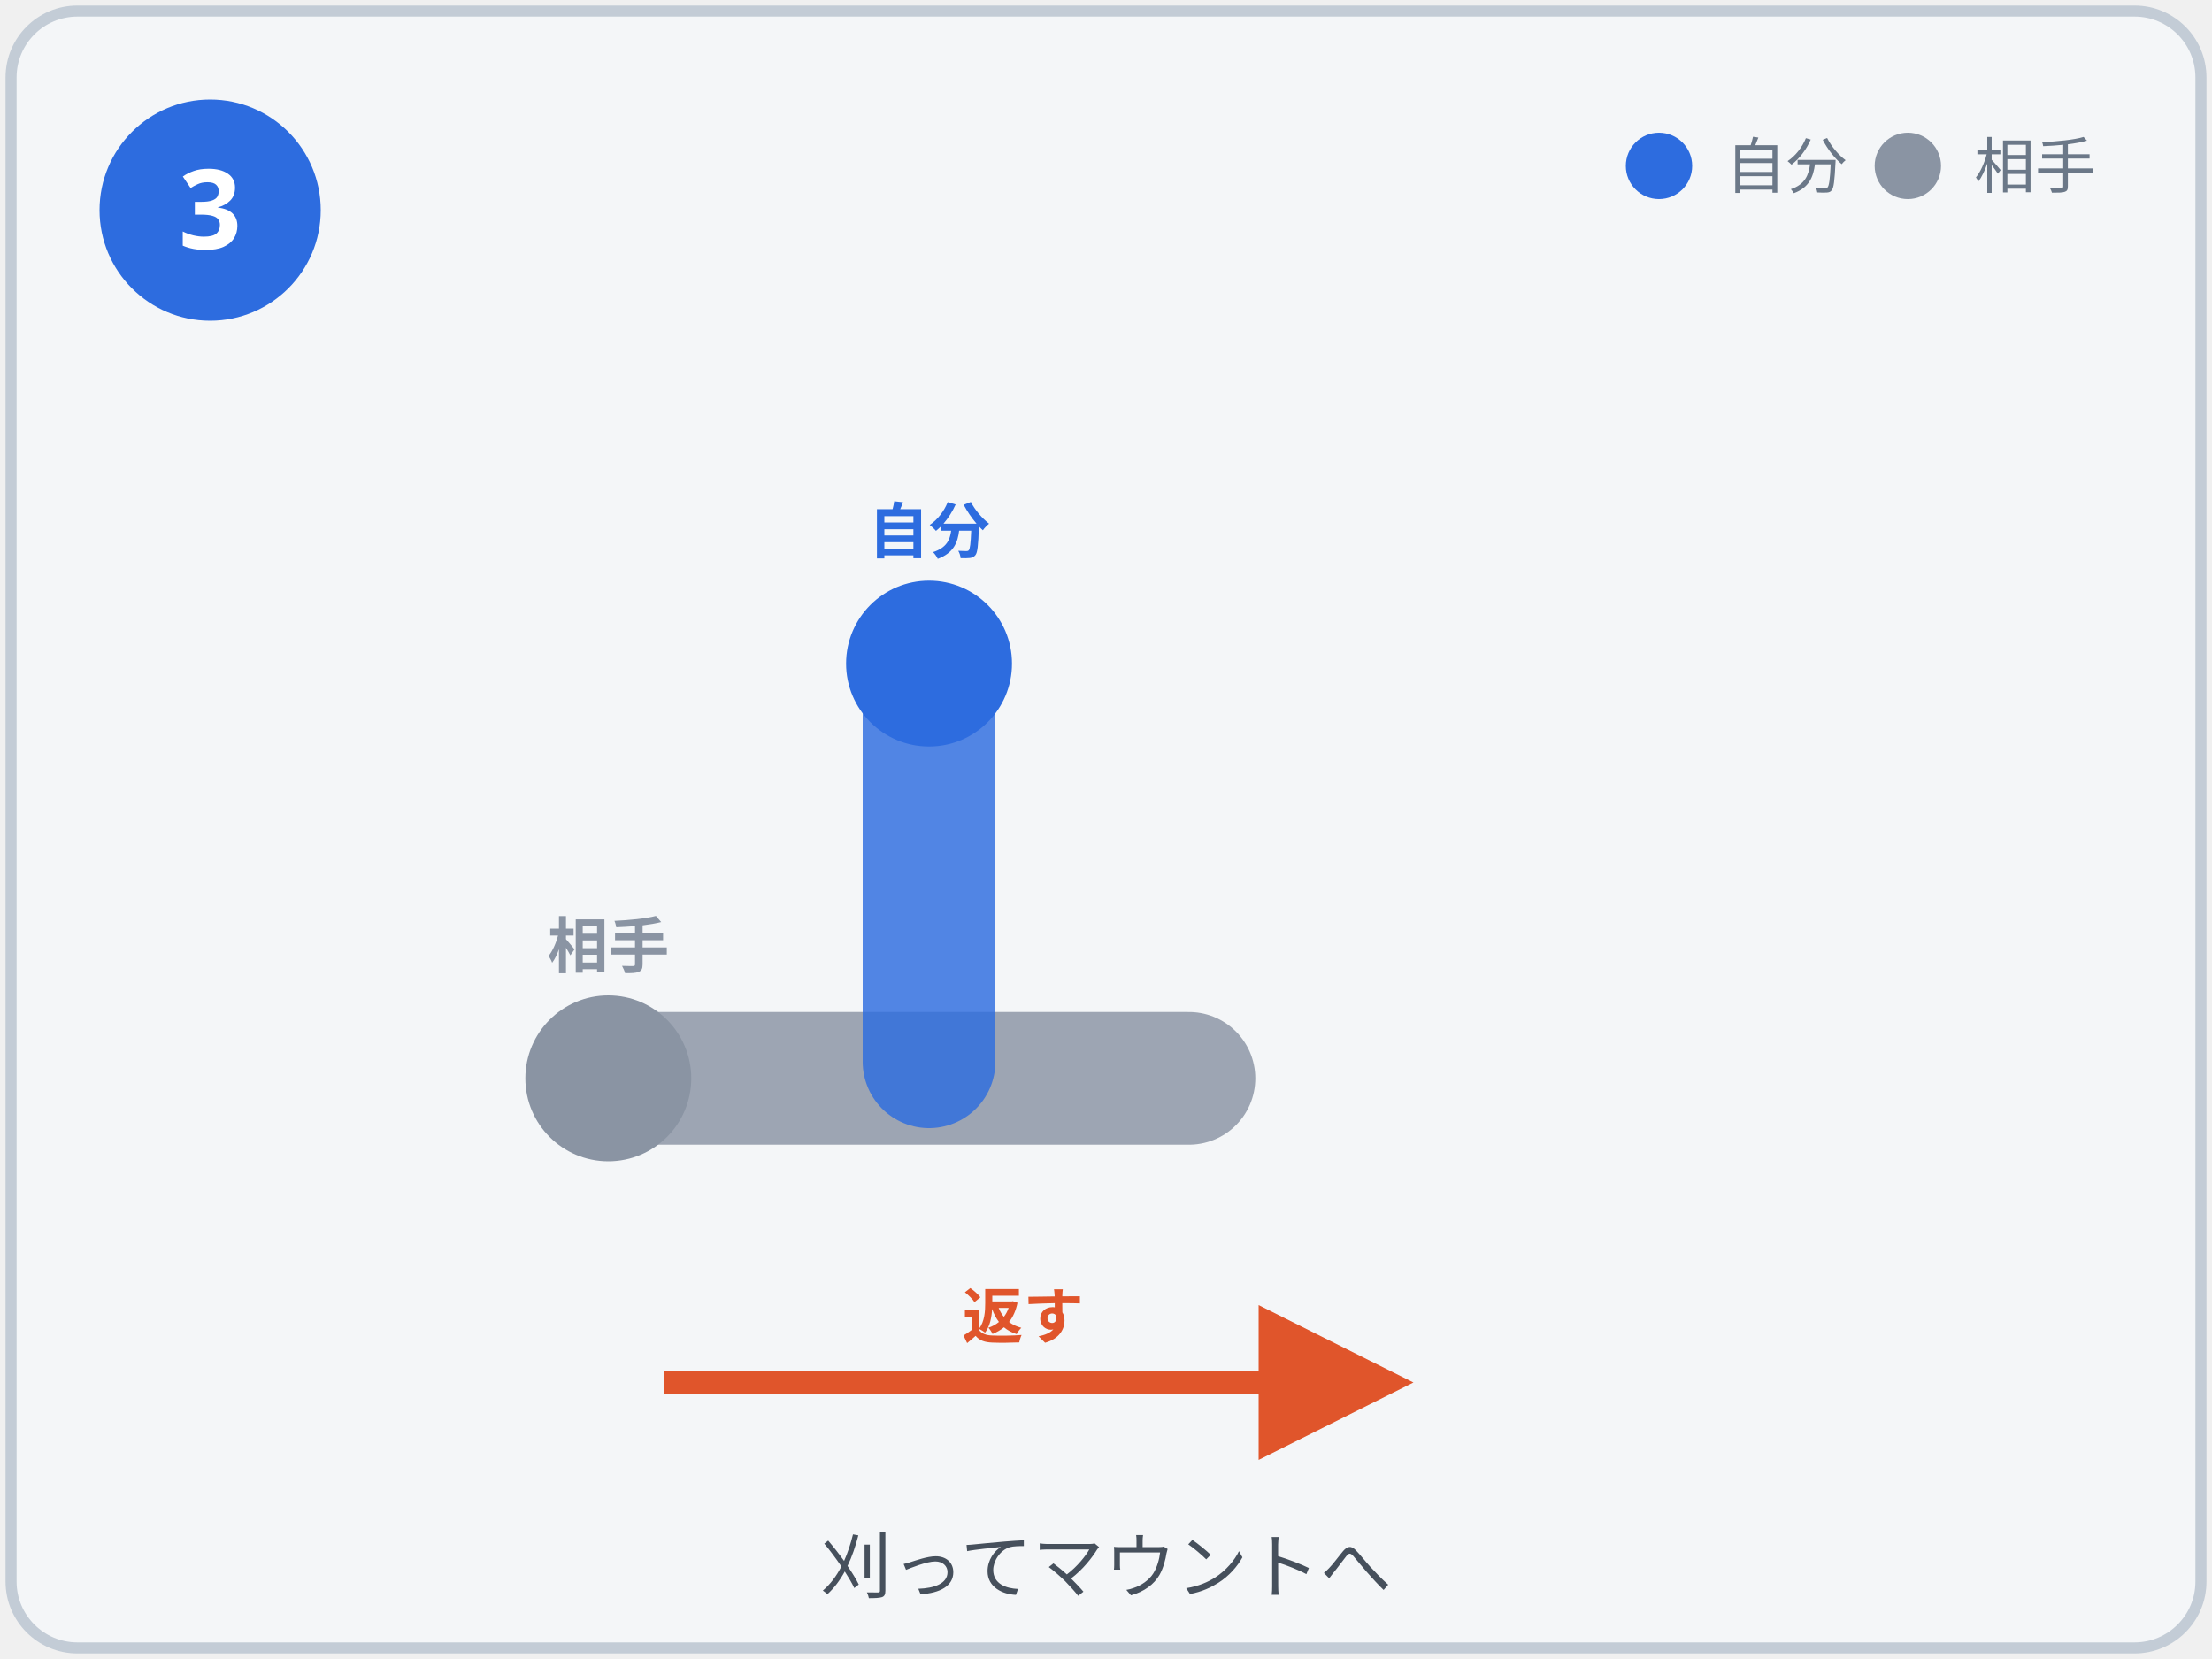
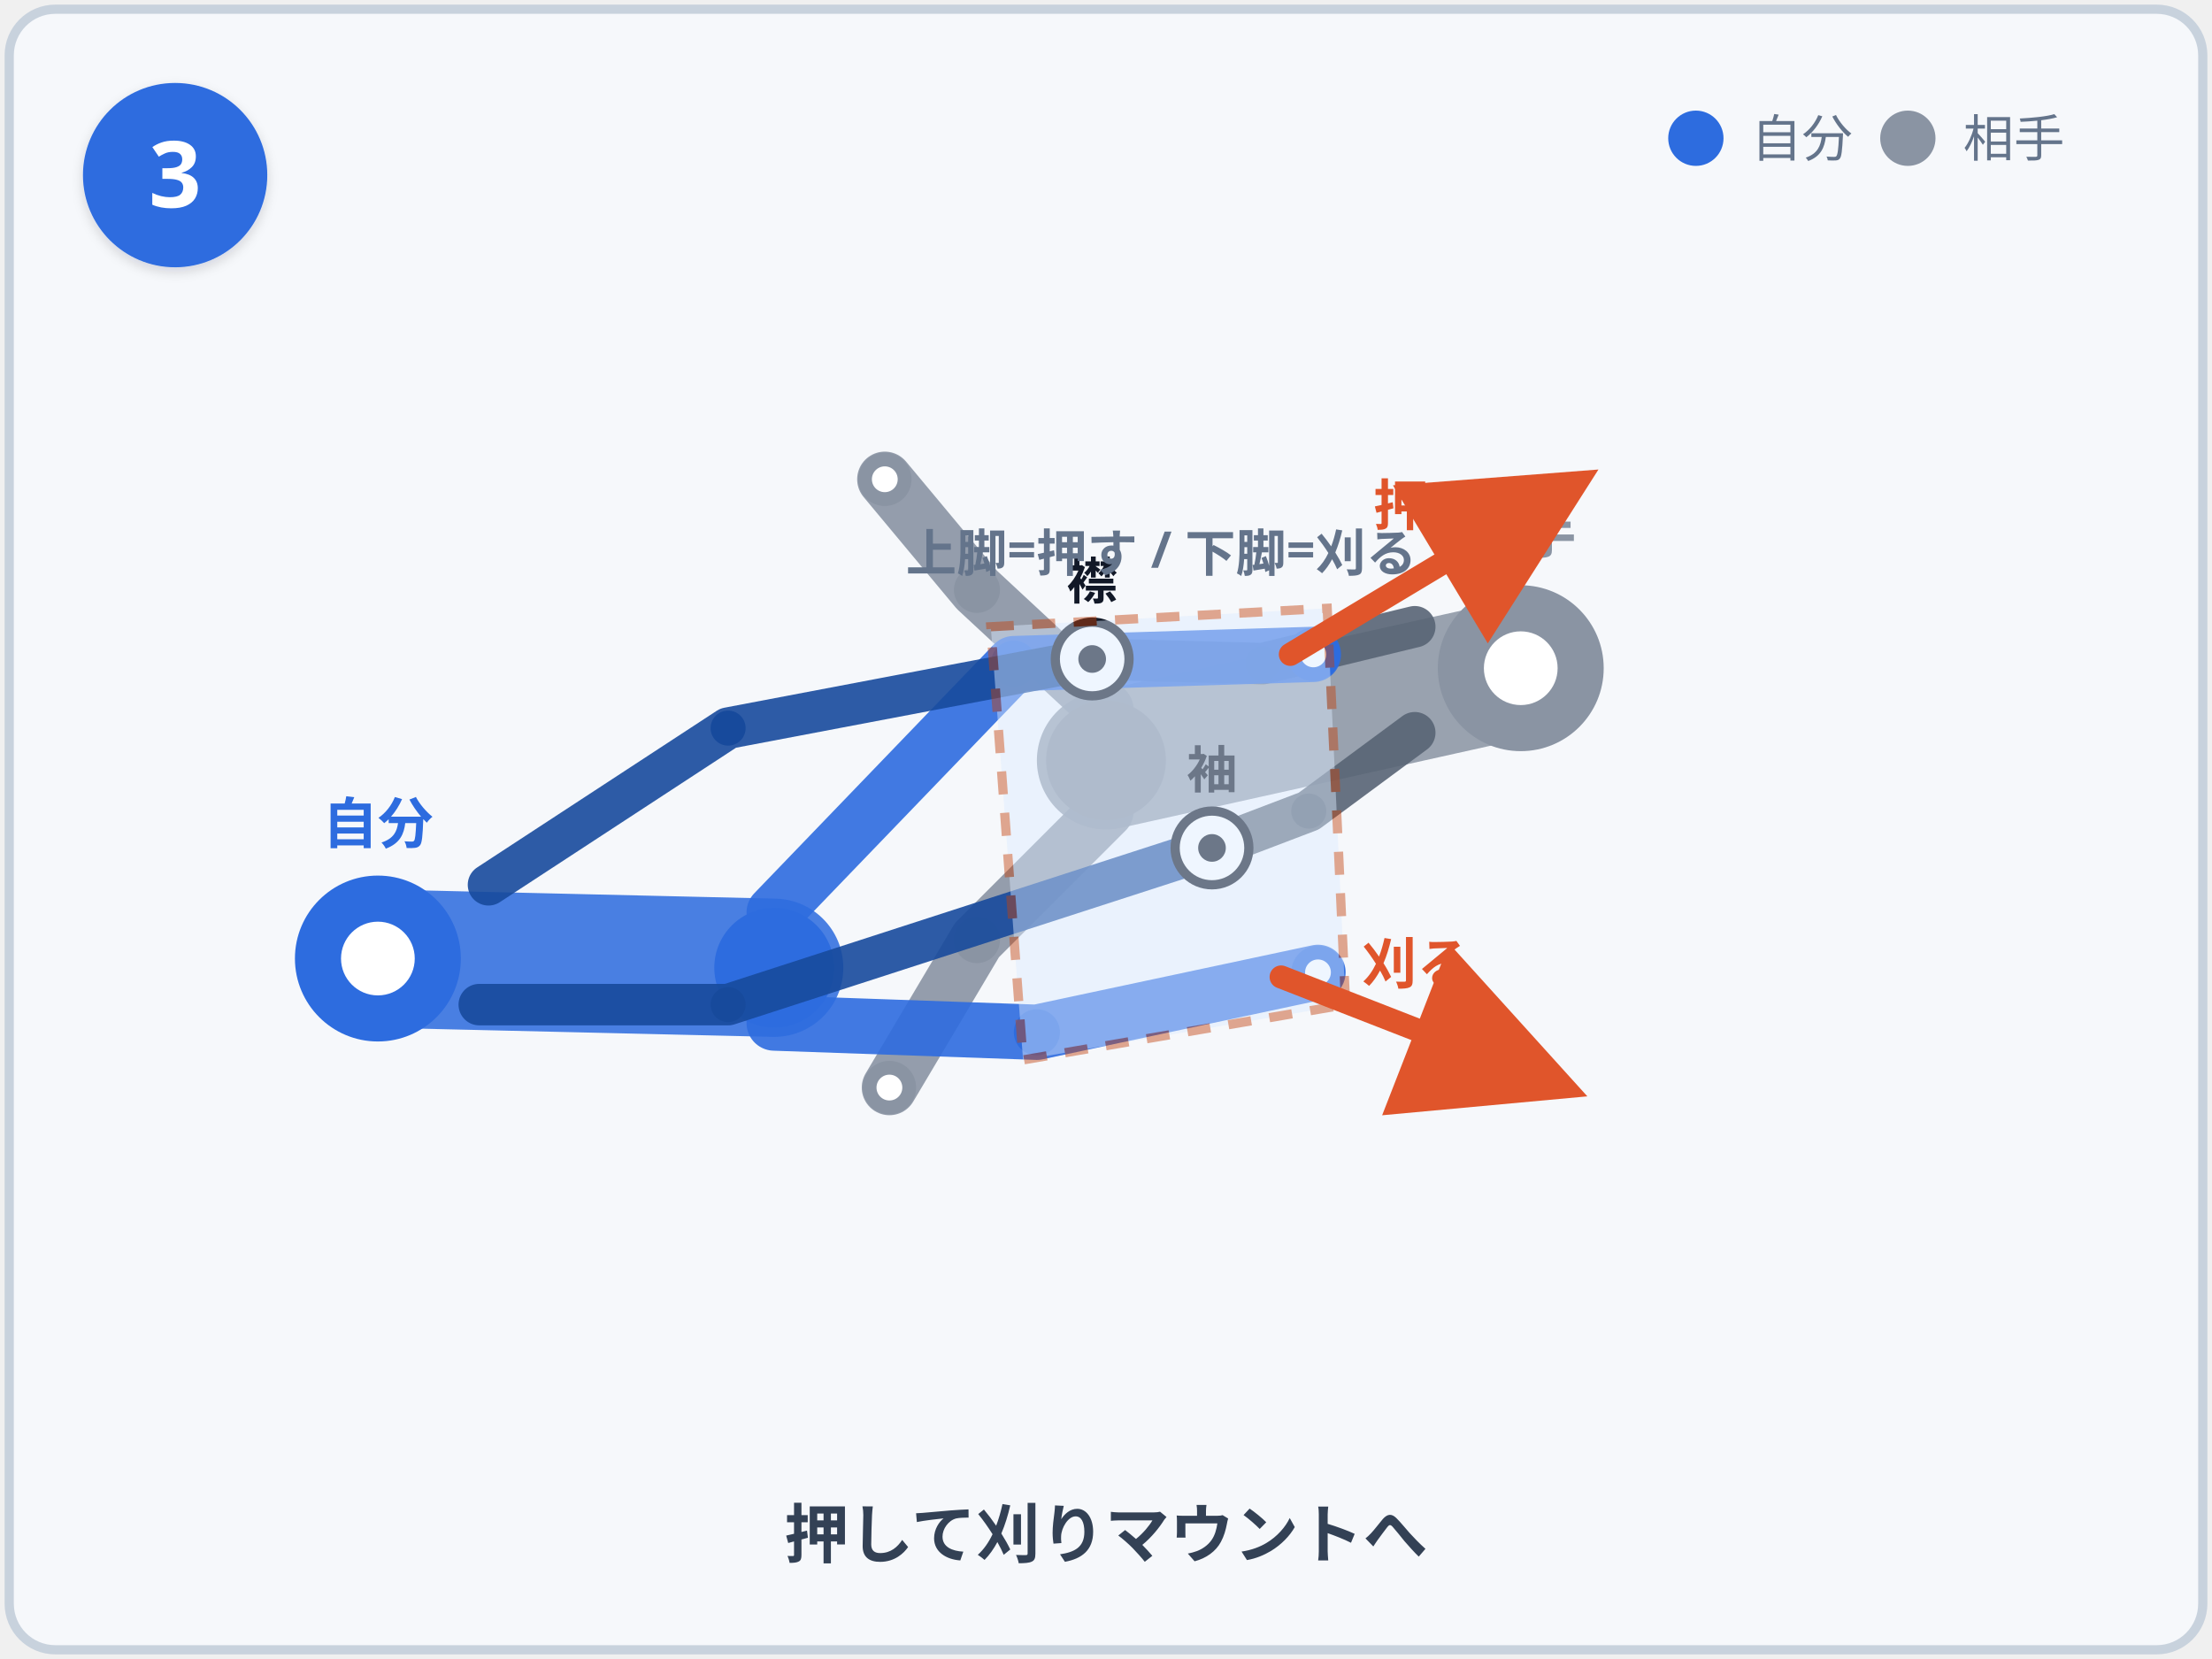
- <svg xmlns="http://www.w3.org/2000/svg" viewBox="0 0 400 300" role="img" aria-label="刈ってマウントへ">
+ <svg xmlns="http://www.w3.org/2000/svg" viewBox="0 0 480 360" role="img" aria-label="押して刈りマウントへ">
  <defs>
-     <marker id="ah" viewBox="0 0 10 10" refX="8" refY="5" markerWidth="7" markerHeight="7" orient="auto-start-reverse">
+     <marker id="ah" viewBox="0 0 10 10" refX="8" refY="5" markerWidth="8" markerHeight="8" orient="auto-start-reverse">
      <path d="M0 0L10 5L0 10z" fill="#e0552b" />
    </marker>
+     <filter id="shadow" x="-10%" y="-10%" width="120%" height="120%">
+       <feDropShadow dx="0" dy="1" stdDeviation="1.2" flood-color="#0f172a" flood-opacity=".15" />
+     </filter>
  </defs>
-   <rect x="2" y="2" width="396" height="296" rx="12" fill="#f4f6f8" stroke="#c3ccd6" stroke-width="2" />
-   <circle cx="38" cy="38" r="20" fill="#2d6cdf" />
-   <text x="38" y="45" font-family="sans-serif" font-size="20" font-weight="bold" fill="#fff" text-anchor="middle">3</text>
+   <rect x="2" y="2" width="476" height="356" rx="10" fill="#f6f8fb" stroke="#c8d2dd" stroke-width="2" />
+   <g filter="url(#shadow)">
+     <circle cx="38" cy="38" r="20" fill="#2d6cdf" />
+     <text x="38" y="45" font-family="sans-serif" font-size="20" font-weight="bold" fill="#fff" text-anchor="middle">3</text>
+   </g>
  <g>
-     <circle cx="300" cy="30" r="6" fill="#2d6cdf" />
-     <text x="312" y="34" font-family="sans-serif" font-size="11" fill="#6b7888">自分</text>
-     <circle cx="345" cy="30" r="6" fill="#8a94a3" />
-     <text x="357" y="34" font-family="sans-serif" font-size="11" fill="#6b7888">相手</text>
+     <circle cx="368" cy="30" r="6" fill="#2d6cdf" />
+     <text x="380" y="34" font-family="sans-serif" font-size="11" fill="#64748b">自分</text>
+     <circle cx="414" cy="30" r="6" fill="#8a94a3" />
+     <text x="426" y="34" font-family="sans-serif" font-size="11" fill="#64748b">相手</text>
  </g>
-   <line x1="110" y1="195" x2="215" y2="195" stroke="#8a94a3" stroke-width="24" stroke-linecap="round" opacity="0.82" />
-   <circle cx="110" cy="195" r="15" fill="#8a94a3" />
-   <text x="110" y="175" font-family="sans-serif" font-size="11" font-weight="bold" fill="#8a94a3" text-anchor="middle">相手</text>
-   <line x1="168" y1="120" x2="168" y2="192" stroke="#2d6cdf" stroke-width="24" stroke-linecap="round" opacity="0.82" />
-   <circle cx="168" cy="120" r="15" fill="#2d6cdf" />
-   <text x="168" y="100" font-family="sans-serif" font-size="11" font-weight="bold" fill="#2d6cdf" text-anchor="middle">自分</text>
-   <line x1="120" y1="250" x2="250" y2="250" stroke="#e0552b" stroke-width="4" marker-end="url(#ah)" />
-   <text x="185" y="242" font-family="sans-serif" font-size="11" font-weight="bold" fill="#e0552b" text-anchor="middle">返す</text>
-   <text x="200" y="288" font-family="sans-serif" font-size="13" fill="#46505c" text-anchor="middle">刈ってマウントへ</text>
+   <polyline points="240.0,154.0 212.0,128.0 192.0,104.0" fill="none" stroke="#8a94a3" stroke-width="12" stroke-linecap="round" stroke-linejoin="round" opacity="0.9" />
+   <circle cx="212.0" cy="128.0" r="5.0" fill="#8a94a3" stroke="none" stroke-width="0" />
+   <circle cx="192.0" cy="104.0" r="4.3" fill="#fff" stroke="#8a94a3" stroke-width="3" />
+   <polyline points="240.0,176.0 212.0,204.0 193.0,236.0" fill="none" stroke="#8a94a3" stroke-width="12" stroke-linecap="round" stroke-linejoin="round" opacity="0.9" />
+   <circle cx="212.0" cy="204.0" r="5.0" fill="#8a94a3" stroke="none" stroke-width="0" />
+   <circle cx="193.0" cy="236.0" r="4.3" fill="#fff" stroke="#8a94a3" stroke-width="3" />
+   <polyline points="330.0,145.0 240.0,165.0" fill="none" stroke="#8a94a3" stroke-width="30" stroke-linecap="round" stroke-linejoin="round" opacity="0.86" />
+   <circle cx="240.0" cy="165.0" r="13.0" fill="#8a94a3" stroke="none" stroke-width="0" />
+   <polyline points="307.0,136.0 274.0,144.0 237.0,143.0" fill="none" stroke="#586474" stroke-width="9" stroke-linecap="round" stroke-linejoin="round" opacity="0.9" />
+   <circle cx="274.0" cy="144.0" r="3.8" fill="#586474" stroke="none" stroke-width="0" />
+   <circle cx="237.0" cy="143.0" r="3.2" fill="#fff" stroke="#586474" stroke-width="3" />
+   <polyline points="307.0,159.0 284.0,176.0 263.0,184.0" fill="none" stroke="#586474" stroke-width="9" stroke-linecap="round" stroke-linejoin="round" opacity="0.9" />
+   <circle cx="284.0" cy="176.0" r="3.8" fill="#586474" stroke="none" stroke-width="0" />
+   <circle cx="263.0" cy="184.0" r="3.2" fill="#fff" stroke="#586474" stroke-width="3" />
+   <circle cx="330.0" cy="145.0" r="18.0" fill="#8a94a3" stroke="none" stroke-width="0" />
+   <circle cx="330.0" cy="145.0" r="8.0" fill="#ffffff" stroke="none" stroke-width="0" />
+   <text x="330.0" y="120.0" font-family="sans-serif" font-size="12" font-weight="700" fill="#8a94a3" text-anchor="middle">相手</text>
+   <polyline points="168.0,198.0 220.0,144.0 285.0,142.0" fill="none" stroke="#2d6cdf" stroke-width="12" stroke-linecap="round" stroke-linejoin="round" opacity="0.9" />
+   <circle cx="220.0" cy="144.0" r="5.0" fill="#2d6cdf" stroke="none" stroke-width="0" />
+   <circle cx="285.0" cy="142.0" r="4.3" fill="#fff" stroke="#2d6cdf" stroke-width="3" />
+   <polyline points="168.0,222.0 225.0,224.0 286.0,211.0" fill="none" stroke="#2d6cdf" stroke-width="12" stroke-linecap="round" stroke-linejoin="round" opacity="0.9" />
+   <circle cx="225.0" cy="224.0" r="5.0" fill="#2d6cdf" stroke="none" stroke-width="0" />
+   <circle cx="286.0" cy="211.0" r="4.3" fill="#fff" stroke="#2d6cdf" stroke-width="3" />
+   <polyline points="82.0,208.0 168.0,210.0" fill="none" stroke="#2d6cdf" stroke-width="30" stroke-linecap="round" stroke-linejoin="round" opacity="0.86" />
+   <circle cx="168.0" cy="210.0" r="13.0" fill="#2d6cdf" stroke="none" stroke-width="0" />
+   <polyline points="106.0,192.0 158.0,158.0 237.0,143.0" fill="none" stroke="#174a9c" stroke-width="9" stroke-linecap="round" stroke-linejoin="round" opacity="0.9" />
+   <circle cx="158.0" cy="158.0" r="3.8" fill="#174a9c" stroke="none" stroke-width="0" />
+   <circle cx="237.0" cy="143.0" r="3.2" fill="#fff" stroke="#174a9c" stroke-width="3" />
+   <polyline points="104.0,218.0 158.0,218.0 263.0,184.0" fill="none" stroke="#174a9c" stroke-width="9" stroke-linecap="round" stroke-linejoin="round" opacity="0.9" />
+   <circle cx="158.0" cy="218.0" r="3.8" fill="#174a9c" stroke="none" stroke-width="0" />
+   <circle cx="263.0" cy="184.0" r="3.2" fill="#fff" stroke="#174a9c" stroke-width="3" />
+   <circle cx="82.0" cy="208.0" r="18.0" fill="#2d6cdf" stroke="none" stroke-width="0" />
+   <circle cx="82.0" cy="208.0" r="8.0" fill="#ffffff" stroke="none" stroke-width="0" />
+   <text x="82.0" y="183.0" font-family="sans-serif" font-size="12" font-weight="700" fill="#2d6cdf" text-anchor="middle">自分</text>
+   <circle cx="237.0" cy="143.0" r="8.0" fill="#fff" stroke="#111827" stroke-width="2" />
+   <circle cx="237.0" cy="143.0" r="3.0" fill="#111827" stroke="none" stroke-width="0" />
+   <text x="237.0" y="130.0" font-family="sans-serif" font-size="11" font-weight="700" fill="#111827" text-anchor="middle">襟</text>
+   <circle cx="263.0" cy="184.0" r="8.0" fill="#fff" stroke="#111827" stroke-width="2" />
+   <circle cx="263.0" cy="184.0" r="3.0" fill="#111827" stroke="none" stroke-width="0" />
+   <text x="263.0" y="171.0" font-family="sans-serif" font-size="11" font-weight="700" fill="#111827" text-anchor="middle">袖</text>
+   <polygon points="215.0,136.0 288.0,132.0 292.0,218.0 222.0,230.0" fill="#dbeafe" opacity="0.45" stroke="#c2410c" stroke-width="2" stroke-dasharray="5 4" />
+   <text x="252.0" y="124.0" font-family="sans-serif" font-size="11" font-weight="700" fill="#64748b" text-anchor="middle">上脚=押す / 下脚=刈る</text>
+   <line x1="280.0" y1="142.0" x2="340.0" y2="106.0" stroke="#e0552b" stroke-width="5" stroke-linecap="round" marker-end="url(#ah)" />
+   <text x="310.0" y="114.0" font-family="sans-serif" font-size="12" font-weight="700" fill="#e0552b" text-anchor="middle">押す</text>
+   <line x1="278.0" y1="212.0" x2="337.0" y2="235.0" stroke="#e0552b" stroke-width="5" stroke-linecap="round" marker-end="url(#ah)" />
+   <text x="307.5" y="213.5" font-family="sans-serif" font-size="12" font-weight="700" fill="#e0552b" text-anchor="middle">刈る</text>
+   <text x="240" y="338" font-family="sans-serif" font-size="14" font-weight="700" fill="#334155" text-anchor="middle">押して刈りマウントへ</text>
</svg>
